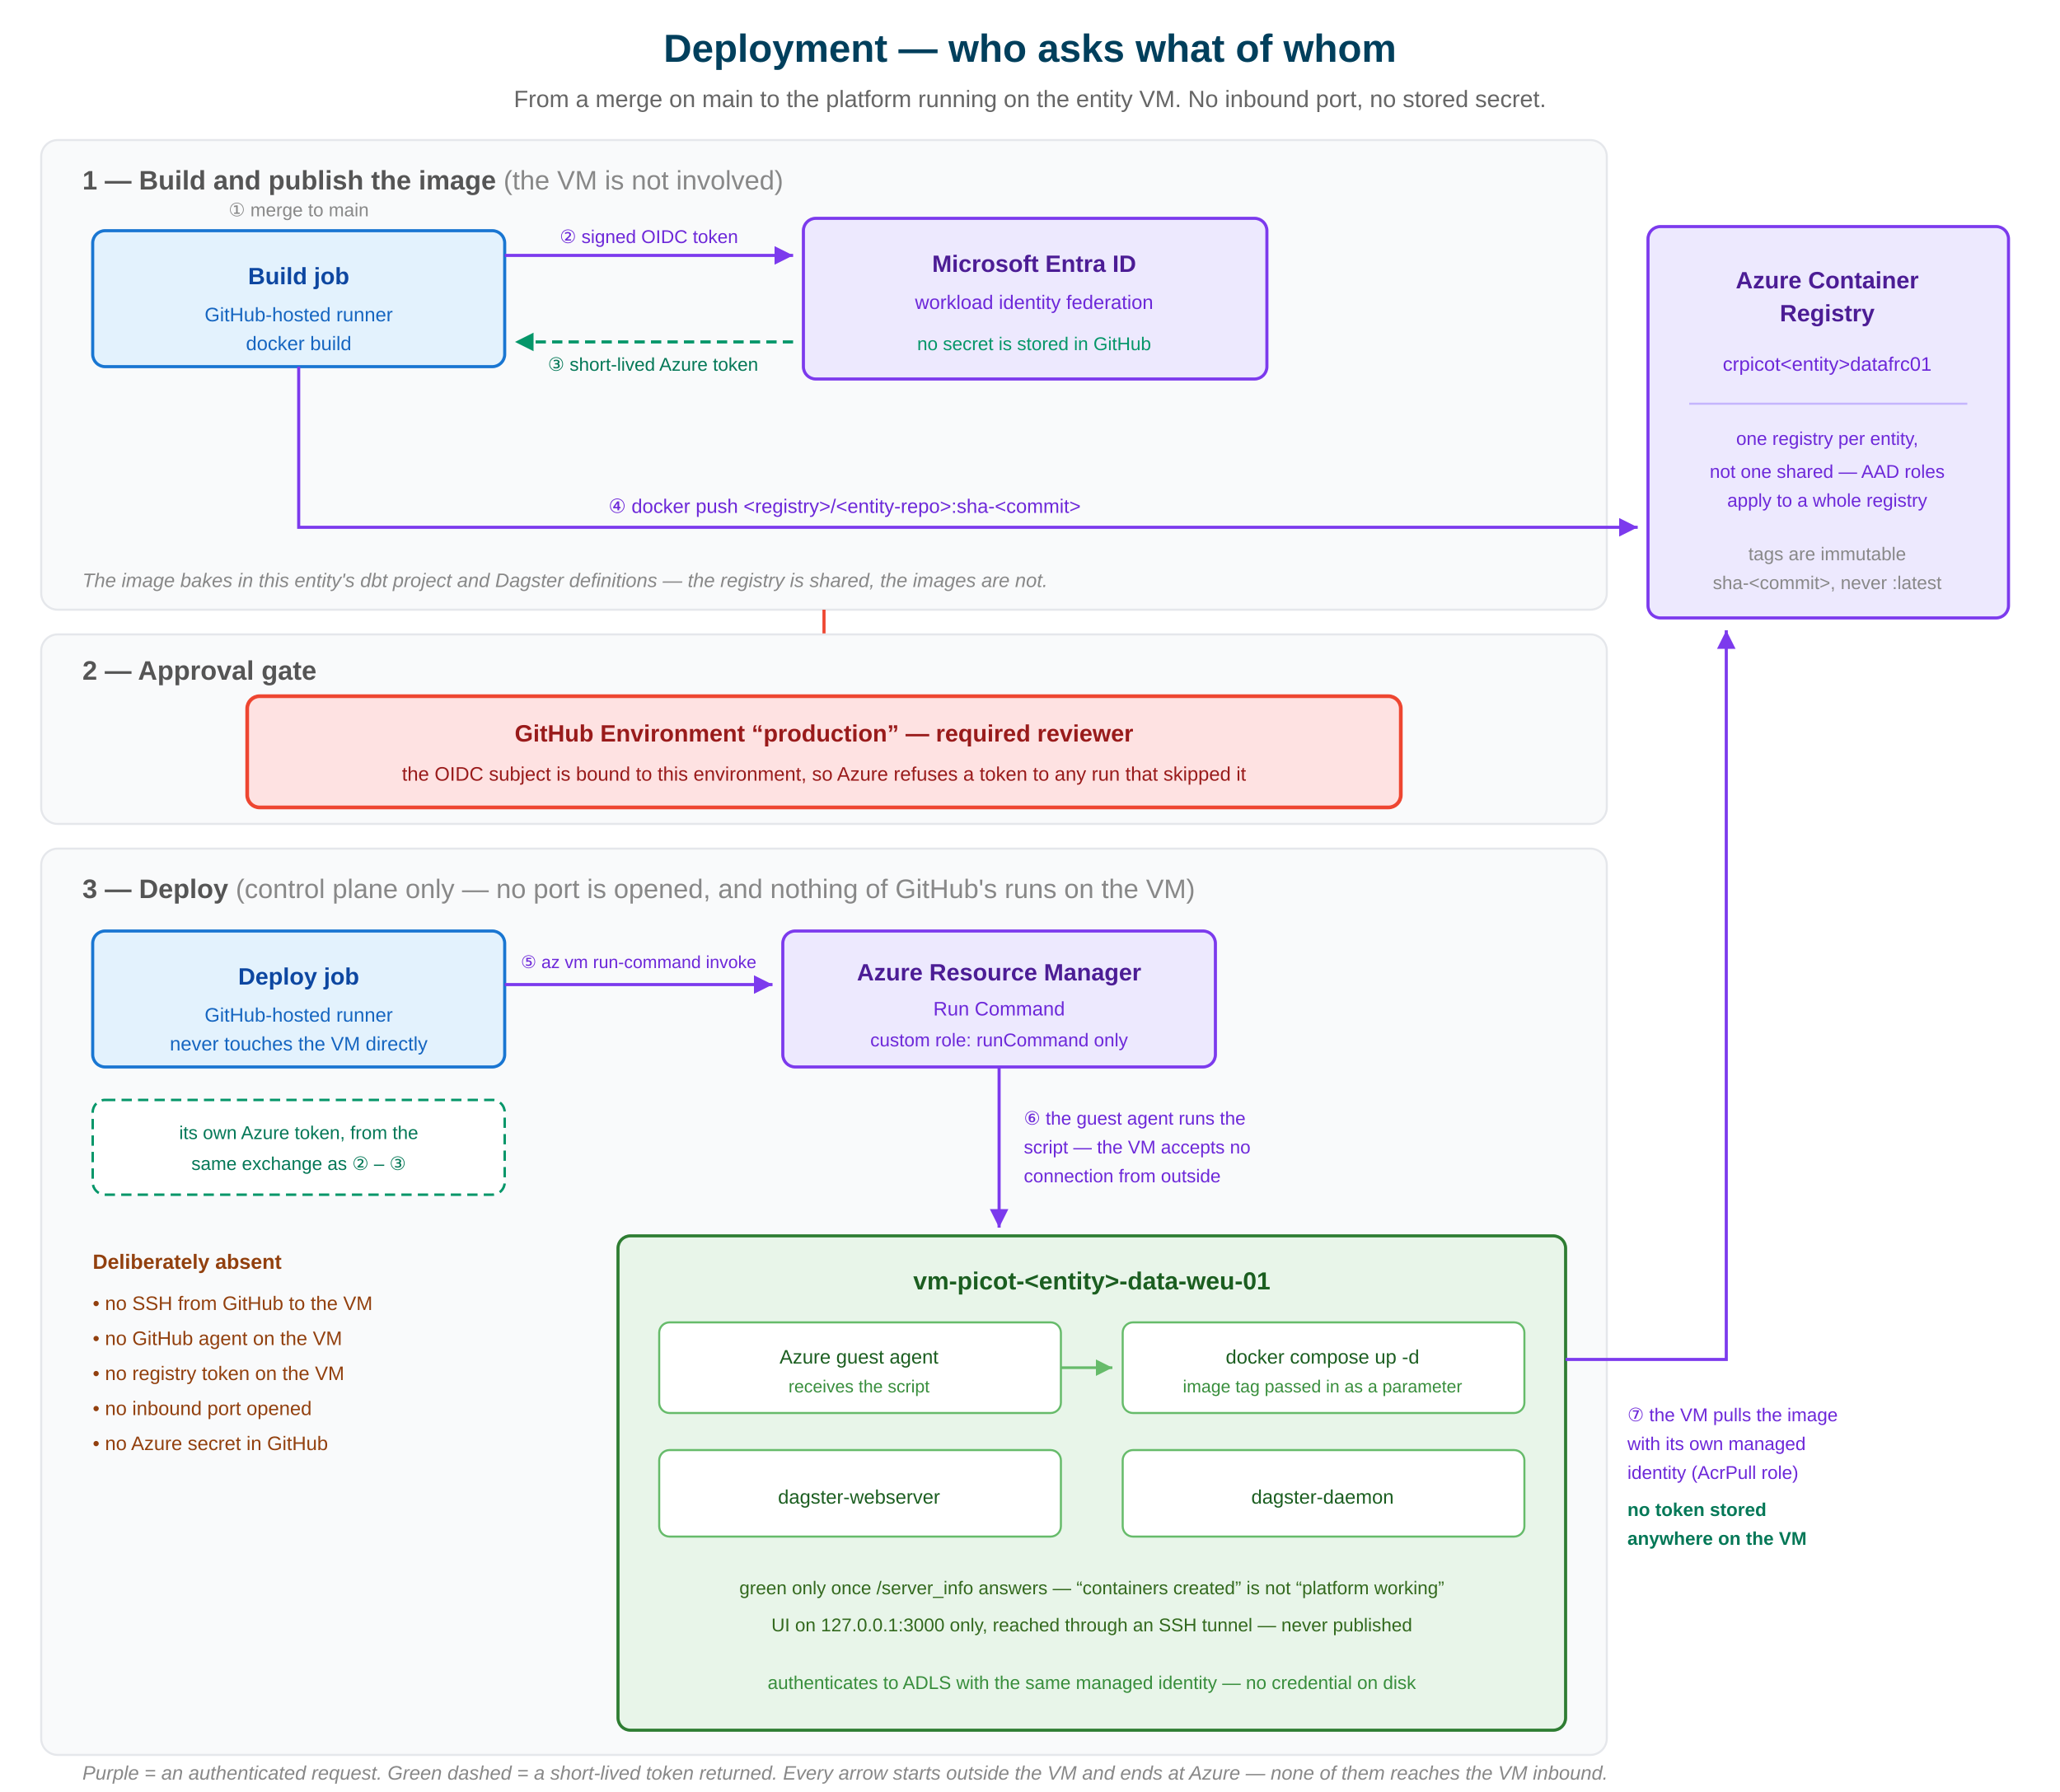
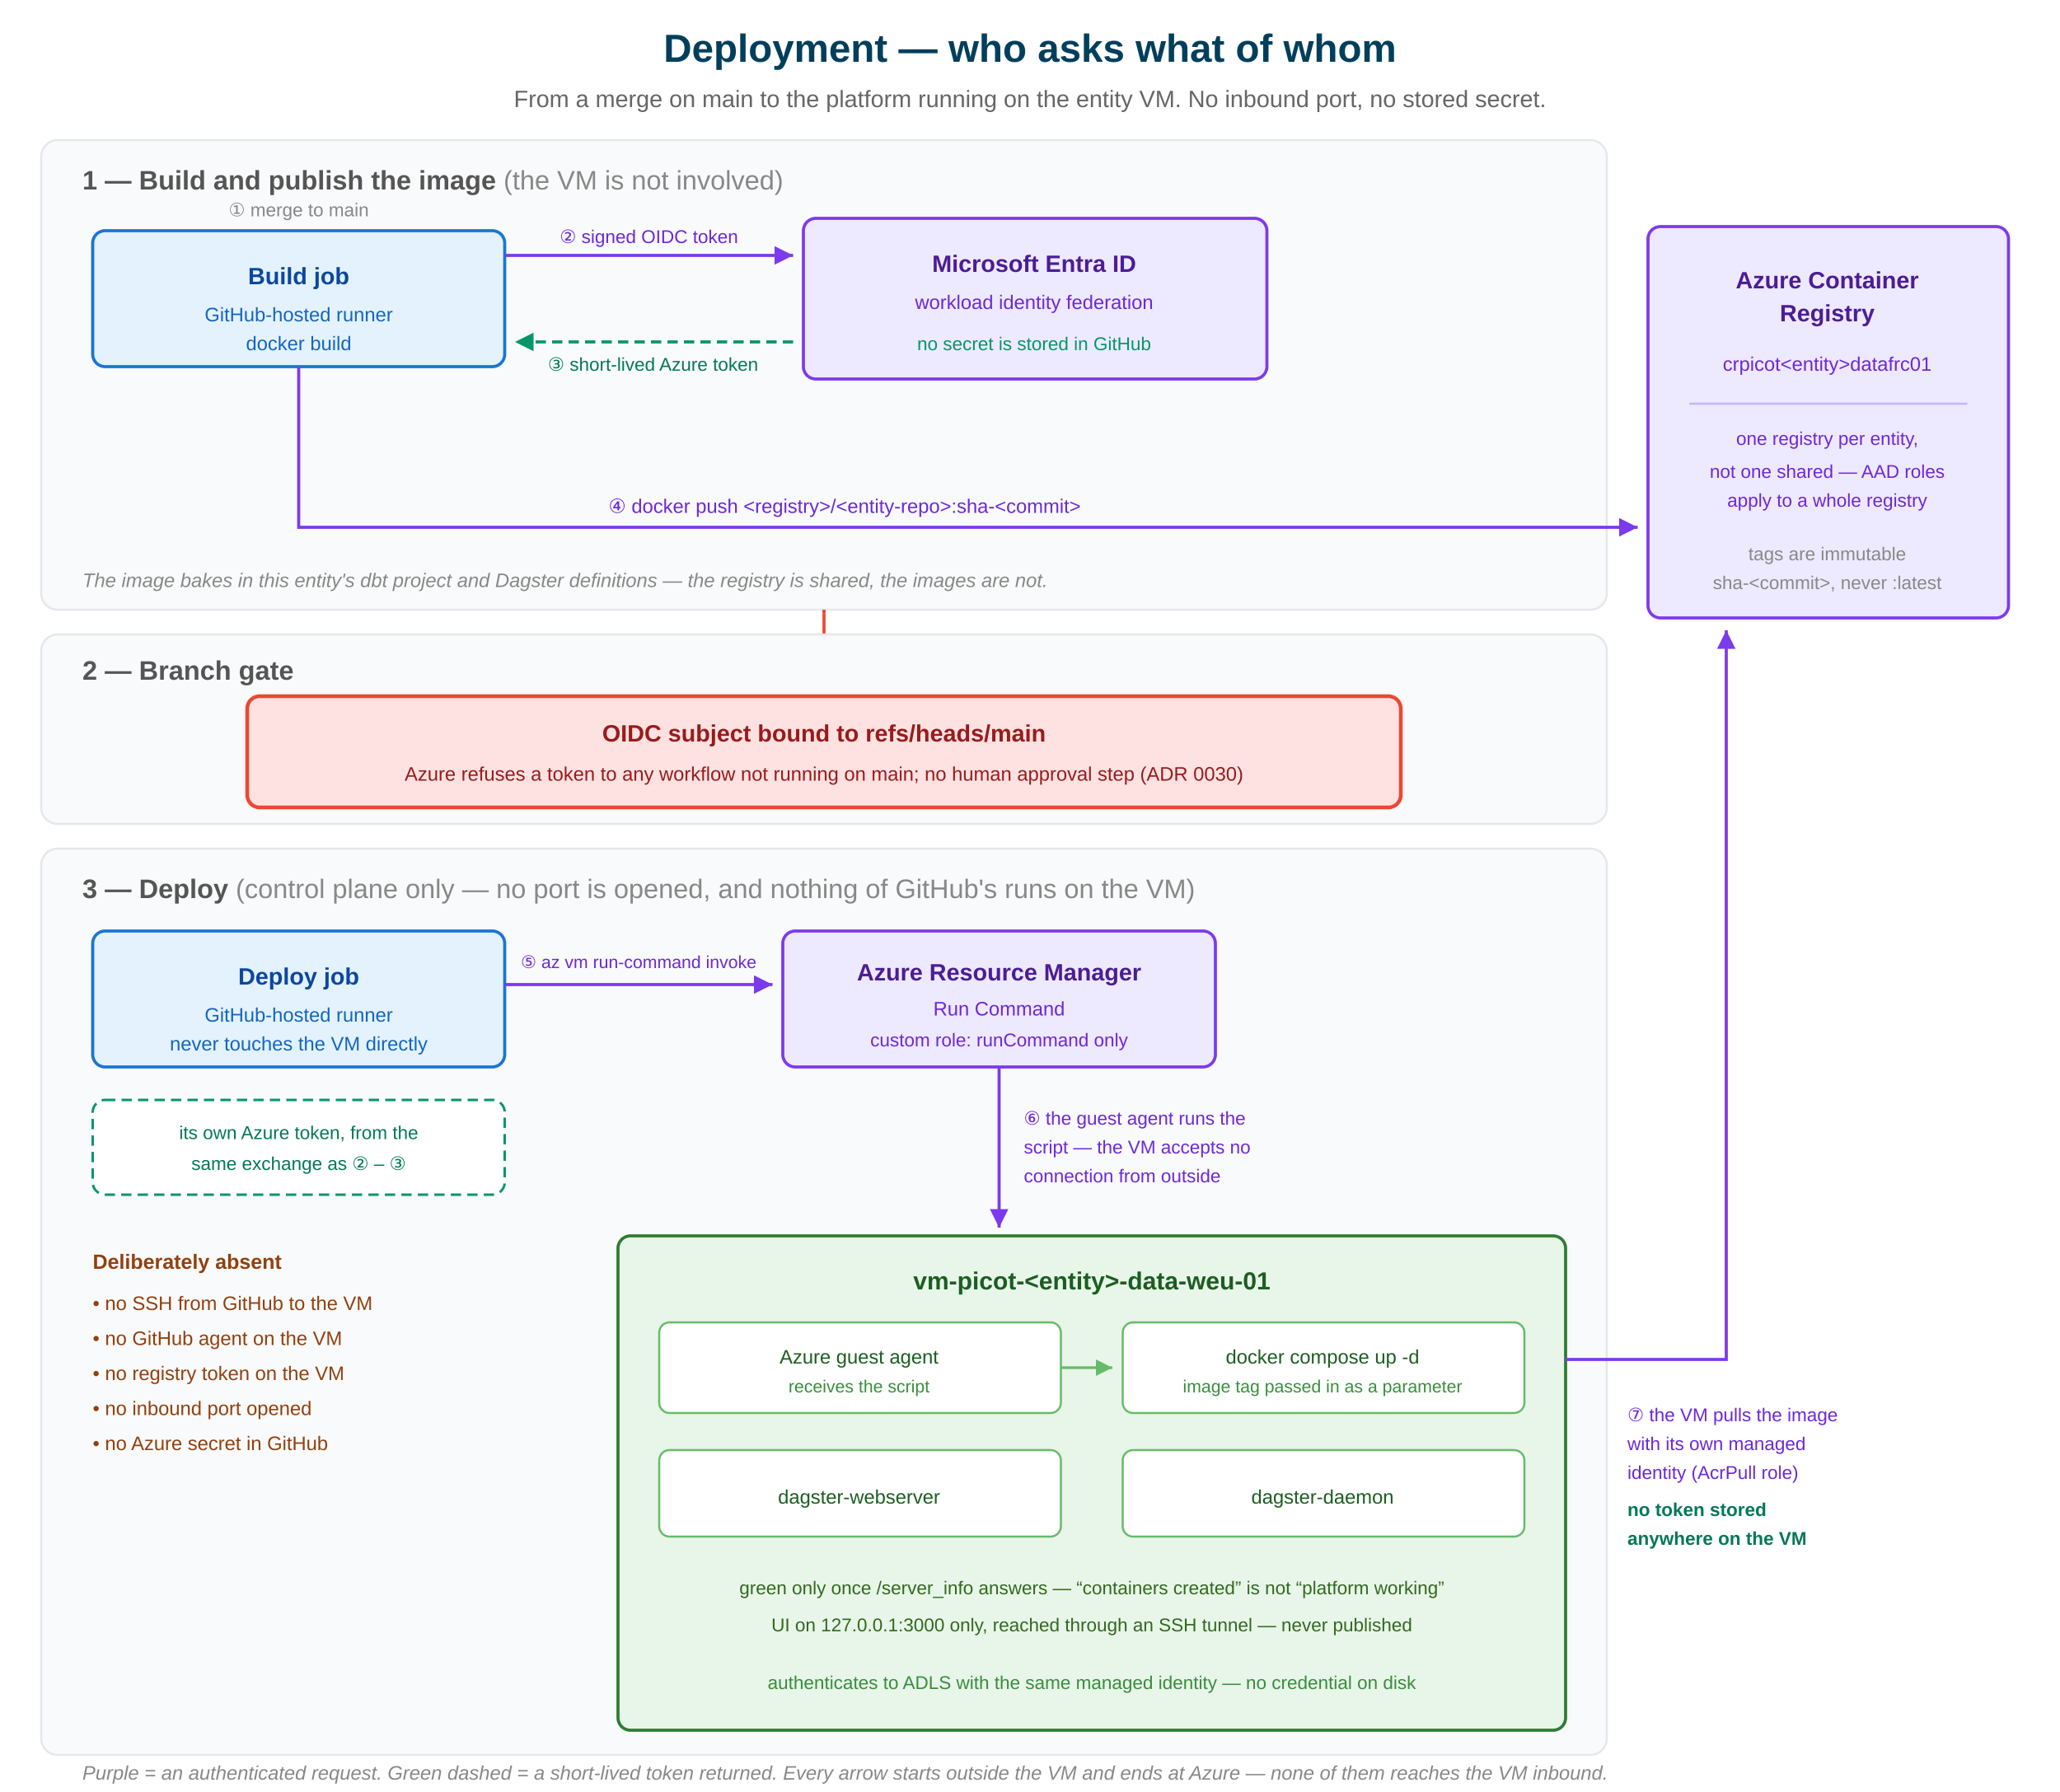
<svg xmlns="http://www.w3.org/2000/svg" viewBox="0 0 1000 870" font-family="Segoe UI, Arial, sans-serif" class="dp-diagram" role="img" aria-label="How a merge reaches the entity VM: GitHub Actions obtains a short-lived Azure token via OIDC, pushes the image to the shared container registry, waits for approval on the production environment, then asks Azure Run Command to have the VM's guest agent pull the image with its own managed identity and restart the stack. No inbound port and no stored secret.">
  <rect width="1000" height="870" fill="#ffffff" />
  <defs>
    <marker id="dep-arrow" markerWidth="11" markerHeight="11" refX="9" refY="5.5" orient="auto" markerUnits="userSpaceOnUse">
      <path d="M0,1 L9,5.5 L0,10 z" fill="#7c3aed" />
    </marker>
    <marker id="dep-arrow-token" markerWidth="11" markerHeight="11" refX="9" refY="5.5" orient="auto" markerUnits="userSpaceOnUse">
      <path d="M0,1 L9,5.5 L0,10 z" fill="#059669" />
    </marker>
    <marker id="dep-arrow-gate" markerWidth="11" markerHeight="11" refX="9" refY="5.5" orient="auto" markerUnits="userSpaceOnUse">
      <path d="M0,1 L9,5.5 L0,10 z" fill="#ee4631" />
    </marker>
    <marker id="dep-arrow-vm" markerWidth="10" markerHeight="10" refX="8" refY="5" orient="auto" markerUnits="userSpaceOnUse">
      <path d="M0,1 L8,5 L0,9 z" fill="#66bb6a" />
    </marker>
  </defs>
  <text x="500" y="30" font-size="19" font-weight="bold" text-anchor="middle" fill="#003f5c">Deployment — who asks what of whom</text>
  <text x="500" y="52" font-size="11.5" text-anchor="middle" fill="#666">From a merge on main to the platform running on the entity VM. No inbound port, no stored secret.</text>
  <g class="dp-node" data-href="https://github.com/picot-data/data-platform-standards/blob/main/adr/0012-oidc-run-command-deployment.md">
    <rect x="800" y="110" width="175" height="190" rx="6" fill="#ede9fe" stroke="#7c3aed" stroke-width="1.5" />
    <text x="887" y="140" font-size="11.5" font-weight="bold" text-anchor="middle" fill="#4c1d95">Azure Container</text>
    <text x="887" y="156" font-size="11.5" font-weight="bold" text-anchor="middle" fill="#4c1d95">Registry</text>
    <text x="887" y="180" font-size="9.5" text-anchor="middle" fill="#6d28d9">crpicot&lt;entity&gt;datafrc01</text>
    <line x1="820" y1="196" x2="955" y2="196" stroke="#c4b5fd" />
    <text x="887" y="216" font-size="9" text-anchor="middle" fill="#6d28d9">one registry per entity,</text>
    <text x="887" y="232" font-size="9" text-anchor="middle" fill="#6d28d9">not one shared — AAD roles</text>
    <text x="887" y="246" font-size="9" text-anchor="middle" fill="#6d28d9">apply to a whole registry</text>
    <text x="887" y="272" font-size="9" text-anchor="middle" fill="#888">tags are immutable</text>
    <text x="887" y="286" font-size="9" text-anchor="middle" fill="#888">sha-&lt;commit&gt;, never :latest</text>
  </g>
  <rect x="20" y="68" width="760" height="228" rx="8" fill="#f9fafb" stroke="#e5e7eb" />
  <text x="40" y="92" font-size="13" font-weight="bold" fill="#555">1 — Build and publish the image <tspan font-weight="normal" fill="#888">(the VM is not involved)</tspan>
  </text>
  <g class="dp-node" data-href="repositories-and-delivery.md#deployment">
    <rect x="45" y="112" width="200" height="66" rx="6" fill="#e3f2fd" stroke="#1976d2" stroke-width="1.5" />
    <text x="145" y="138" font-size="11.5" font-weight="bold" text-anchor="middle" fill="#0d47a1">Build job</text>
    <text x="145" y="156" font-size="9.5" text-anchor="middle" fill="#1565c0">GitHub-hosted runner</text>
    <text x="145" y="170" font-size="9.5" text-anchor="middle" fill="#1565c0">docker build</text>
  </g>
  <g class="dp-node" data-href="https://github.com/picot-data/data-platform-standards/blob/main/adr/0012-oidc-run-command-deployment.md">
    <rect x="390" y="106" width="225" height="78" rx="6" fill="#ede9fe" stroke="#7c3aed" stroke-width="1.5" />
    <text x="502" y="132" font-size="11.5" font-weight="bold" text-anchor="middle" fill="#4c1d95">Microsoft Entra ID</text>
    <text x="502" y="150" font-size="9.5" text-anchor="middle" fill="#6d28d9">workload identity federation</text>
    <text x="502" y="170" font-size="9" text-anchor="middle" fill="#059669">no secret is stored in GitHub</text>
  </g>
  <path d="M245,124 H385" fill="none" stroke="#7c3aed" stroke-width="1.5" marker-end="url(#dep-arrow)" />
  <text x="315" y="118" font-size="9" text-anchor="middle" fill="#6d28d9">② signed OIDC token</text>
  <path d="M385,166 H250" fill="none" stroke="#059669" stroke-width="1.5" stroke-dasharray="5,3" marker-end="url(#dep-arrow-token)" />
  <text x="317" y="180" font-size="9" text-anchor="middle" fill="#047857">③ short-lived Azure token</text>
  <text x="145" y="105" font-size="9" text-anchor="middle" fill="#888">① merge to main</text>
  <path d="M145,178 V256 H795" fill="none" stroke="#7c3aed" stroke-width="1.5" marker-end="url(#dep-arrow)" />
  <text x="410" y="249" font-size="9.5" text-anchor="middle" fill="#6d28d9">④ docker push &lt;registry&gt;/&lt;entity-repo&gt;:sha-&lt;commit&gt;</text>
  <text x="40" y="285" font-size="9.5" font-style="italic" fill="#888">The image bakes in this entity's dbt project and Dagster definitions — the registry is shared, the images are not.</text>
  <path d="M400,296 V332" fill="none" stroke="#ee4631" stroke-width="1.5" marker-end="url(#dep-arrow-gate)" />
  <rect x="20" y="308" width="760" height="92" rx="8" fill="#f9fafb" stroke="#e5e7eb" />
-   <text x="40" y="330" font-size="13" font-weight="bold" fill="#555">2 — Approval gate</text>
-   <g class="dp-node" data-href="https://github.com/picot-data/data-platform-standards/blob/main/adr/0012-oidc-run-command-deployment.md">
+   <text x="40" y="330" font-size="13" font-weight="bold" fill="#555">2 — Branch gate</text>
+   <g class="dp-node" data-href="https://github.com/picot-data/data-platform-standards/blob/main/adr/0030-oidc-bound-to-main-not-to-an-environment.md">
    <rect x="120" y="338" width="560" height="54" rx="6" fill="#fee2e2" stroke="#ee4631" stroke-width="1.8" />
-     <text x="400" y="360" font-size="11.5" font-weight="bold" text-anchor="middle" fill="#991b1b">GitHub Environment “production” — required reviewer</text>
-     <text x="400" y="379" font-size="9.5" text-anchor="middle" fill="#991b1b">the OIDC subject is bound to this environment, so Azure refuses a token to any run that skipped it</text>
+     <text x="400" y="360" font-size="11.5" font-weight="bold" text-anchor="middle" fill="#991b1b">OIDC subject bound to refs/heads/main</text>
+     <text x="400" y="379" font-size="9.5" text-anchor="middle" fill="#991b1b">Azure refuses a token to any workflow not running on main; no human approval step (ADR 0030)</text>
  </g>
  <rect x="20" y="412" width="760" height="440" rx="8" fill="#f9fafb" stroke="#e5e7eb" />
  <text x="40" y="436" font-size="13" font-weight="bold" fill="#555">3 — Deploy <tspan font-weight="normal" fill="#888">(control plane only — no port is opened, and nothing of GitHub's runs on the VM)</tspan>
  </text>
  <g class="dp-node" data-href="repositories-and-delivery.md#deployment">
    <rect x="45" y="452" width="200" height="66" rx="6" fill="#e3f2fd" stroke="#1976d2" stroke-width="1.5" />
    <text x="145" y="478" font-size="11.5" font-weight="bold" text-anchor="middle" fill="#0d47a1">Deploy job</text>
    <text x="145" y="496" font-size="9.5" text-anchor="middle" fill="#1565c0">GitHub-hosted runner</text>
    <text x="145" y="510" font-size="9.5" text-anchor="middle" fill="#1565c0">never touches the VM directly</text>
  </g>
  <rect x="45" y="534" width="200" height="46" rx="6" fill="#ffffff" stroke="#059669" stroke-width="1.2" stroke-dasharray="5,3" />
  <text x="145" y="553" font-size="9" text-anchor="middle" fill="#047857">its own Azure token, from the</text>
  <text x="145" y="568" font-size="9" text-anchor="middle" fill="#047857">same exchange as ② – ③</text>
  <text x="45" y="616" font-size="10" font-weight="bold" fill="#92400e">Deliberately absent</text>
  <text x="45" y="636" font-size="9.5" fill="#92400e">• no SSH from GitHub to the VM</text>
  <text x="45" y="653" font-size="9.5" fill="#92400e">• no GitHub agent on the VM</text>
  <text x="45" y="670" font-size="9.5" fill="#92400e">• no registry token on the VM</text>
  <text x="45" y="687" font-size="9.5" fill="#92400e">• no inbound port opened</text>
  <text x="45" y="704" font-size="9.5" fill="#92400e">• no Azure secret in GitHub</text>
  <g class="dp-node" data-href="https://github.com/picot-data/data-platform-standards/blob/main/adr/0012-oidc-run-command-deployment.md">
    <rect x="380" y="452" width="210" height="66" rx="6" fill="#ede9fe" stroke="#7c3aed" stroke-width="1.5" />
    <text x="485" y="476" font-size="11.5" font-weight="bold" text-anchor="middle" fill="#4c1d95">Azure Resource Manager</text>
    <text x="485" y="493" font-size="9.5" text-anchor="middle" fill="#6d28d9">Run Command</text>
    <text x="485" y="508" font-size="9" text-anchor="middle" fill="#6d28d9">custom role: runCommand only</text>
  </g>
  <path d="M245,478 H375" fill="none" stroke="#7c3aed" stroke-width="1.5" marker-end="url(#dep-arrow)" />
  <text x="310" y="470" font-size="8.5" text-anchor="middle" fill="#6d28d9">⑤ az vm run-command invoke</text>
  <path d="M485,518 V596" fill="none" stroke="#7c3aed" stroke-width="1.5" marker-end="url(#dep-arrow)" />
  <text x="497" y="546" font-size="9" fill="#6d28d9">⑥ the guest agent runs the</text>
  <text x="497" y="560" font-size="9" fill="#6d28d9">script — the VM accepts no</text>
  <text x="497" y="574" font-size="9" fill="#6d28d9">connection from outside</text>
  <g class="dp-node" data-href="platform-overview.md">
    <rect x="300" y="600" width="460" height="240" rx="6" fill="#e8f5e9" stroke="#2e7d32" stroke-width="1.5" />
    <text x="530" y="626" font-size="12" font-weight="bold" text-anchor="middle" fill="#1b5e20">vm-picot-&lt;entity&gt;-data-weu-01</text>
    <rect x="320" y="642" width="195" height="44" rx="5" fill="#ffffff" stroke="#66bb6a" />
    <text x="417" y="662" font-size="9.5" text-anchor="middle" fill="#1b5e20">Azure guest agent</text>
    <text x="417" y="676" font-size="8.5" text-anchor="middle" fill="#388e3c">receives the script</text>
    <rect x="545" y="642" width="195" height="44" rx="5" fill="#ffffff" stroke="#66bb6a" />
    <text x="642" y="662" font-size="9.5" text-anchor="middle" fill="#1b5e20">docker compose up -d</text>
    <text x="642" y="676" font-size="8.5" text-anchor="middle" fill="#388e3c">image tag passed in as a parameter</text>
    <path d="M515,664 H540" fill="none" stroke="#66bb6a" stroke-width="1.3" marker-end="url(#dep-arrow-vm)" />
    <rect x="320" y="704" width="195" height="42" rx="5" fill="#ffffff" stroke="#66bb6a" />
    <text x="417" y="730" font-size="9.5" text-anchor="middle" fill="#1b5e20">dagster-webserver</text>
    <rect x="545" y="704" width="195" height="42" rx="5" fill="#ffffff" stroke="#66bb6a" />
    <text x="642" y="730" font-size="9.5" text-anchor="middle" fill="#1b5e20">dagster-daemon</text>
    <text x="530" y="774" font-size="9" text-anchor="middle" fill="#33691e">green only once /server_info answers — “containers created” is not “platform working”</text>
    <text x="530" y="792" font-size="9" text-anchor="middle" fill="#33691e">UI on 127.0.0.1:3000 only, reached through an SSH tunnel — never published</text>
    <text x="530" y="820" font-size="9" text-anchor="middle" fill="#388e3c">authenticates to ADLS with the same managed identity — no credential on disk</text>
  </g>
  <path d="M760,660 H838 V306" fill="none" stroke="#7c3aed" stroke-width="1.5" marker-end="url(#dep-arrow)" />
  <text x="790" y="690" font-size="9" fill="#6d28d9">⑦ the VM pulls the image</text>
  <text x="790" y="704" font-size="9" fill="#6d28d9">with its own managed</text>
  <text x="790" y="718" font-size="9" fill="#6d28d9">identity (AcrPull role)</text>
  <text x="790" y="736" font-size="9" font-weight="bold" fill="#047857">no token stored</text>
  <text x="790" y="750" font-size="9" font-weight="bold" fill="#047857">anywhere on the VM</text>
  <text x="40" y="864" font-size="9.5" font-style="italic" fill="#888">Purple = an authenticated request. Green dashed = a short-lived token returned. Every arrow starts outside the VM and ends at Azure — none of them reaches the VM inbound.</text>
</svg>
